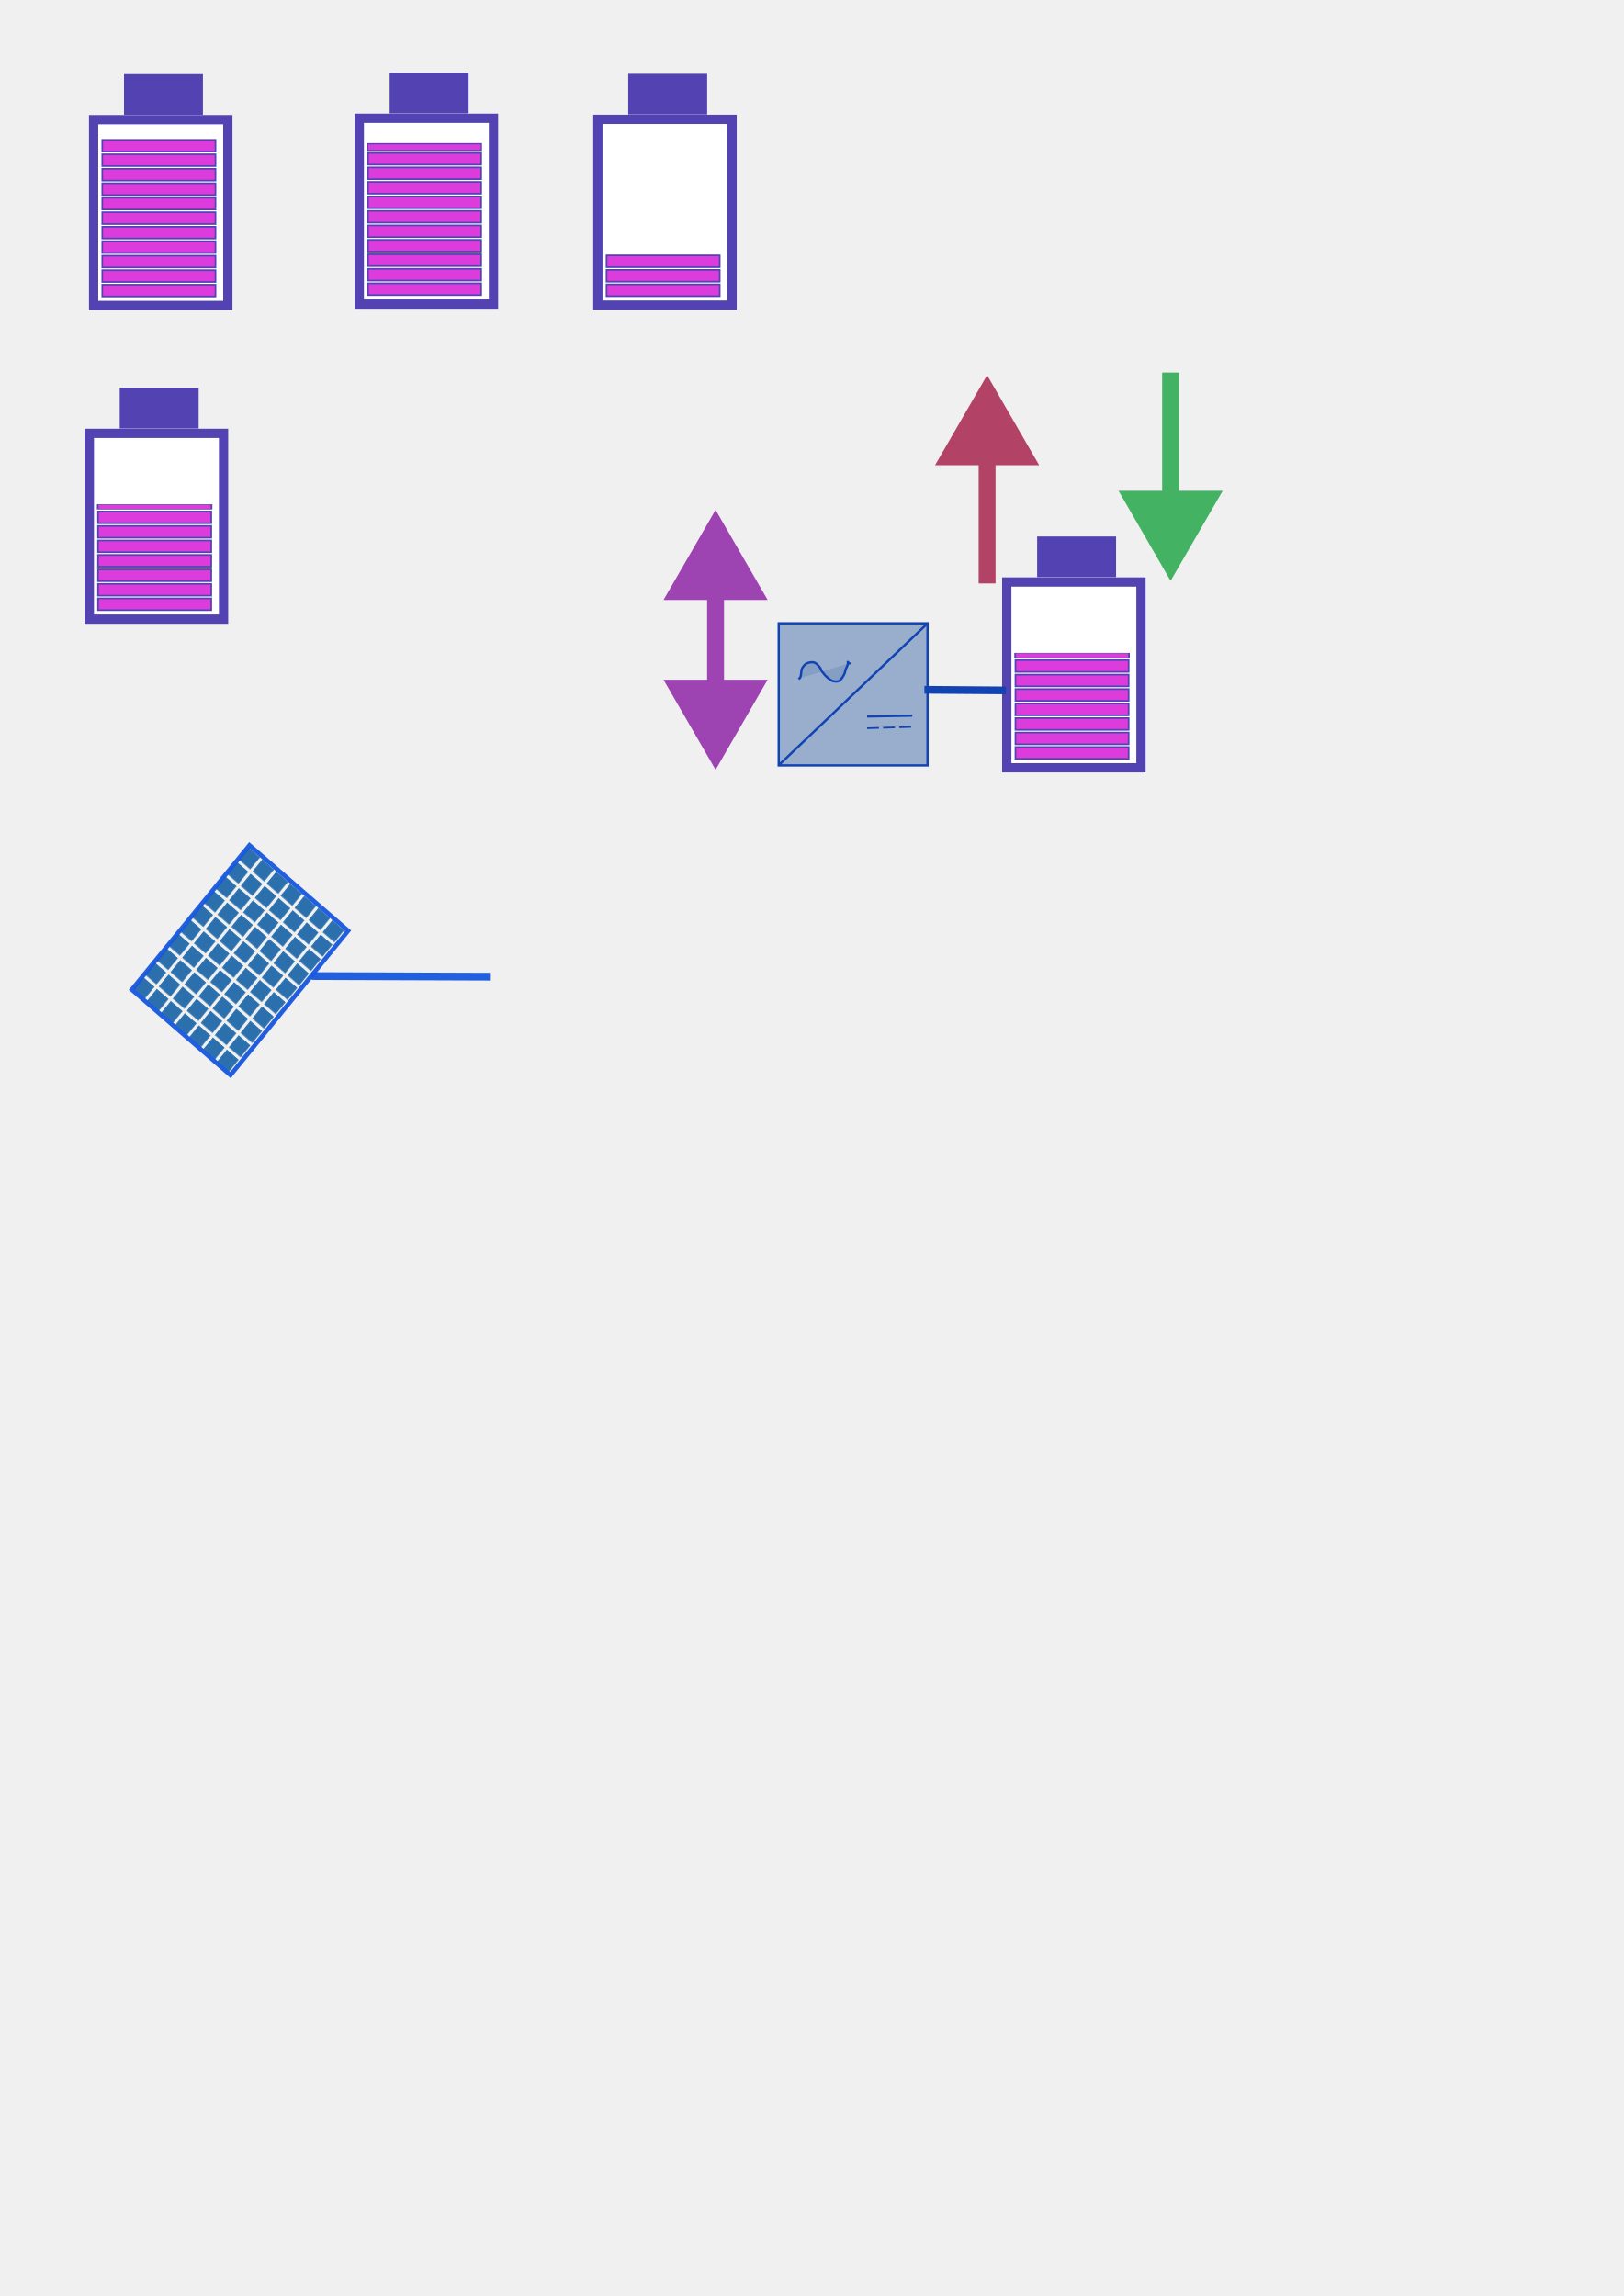
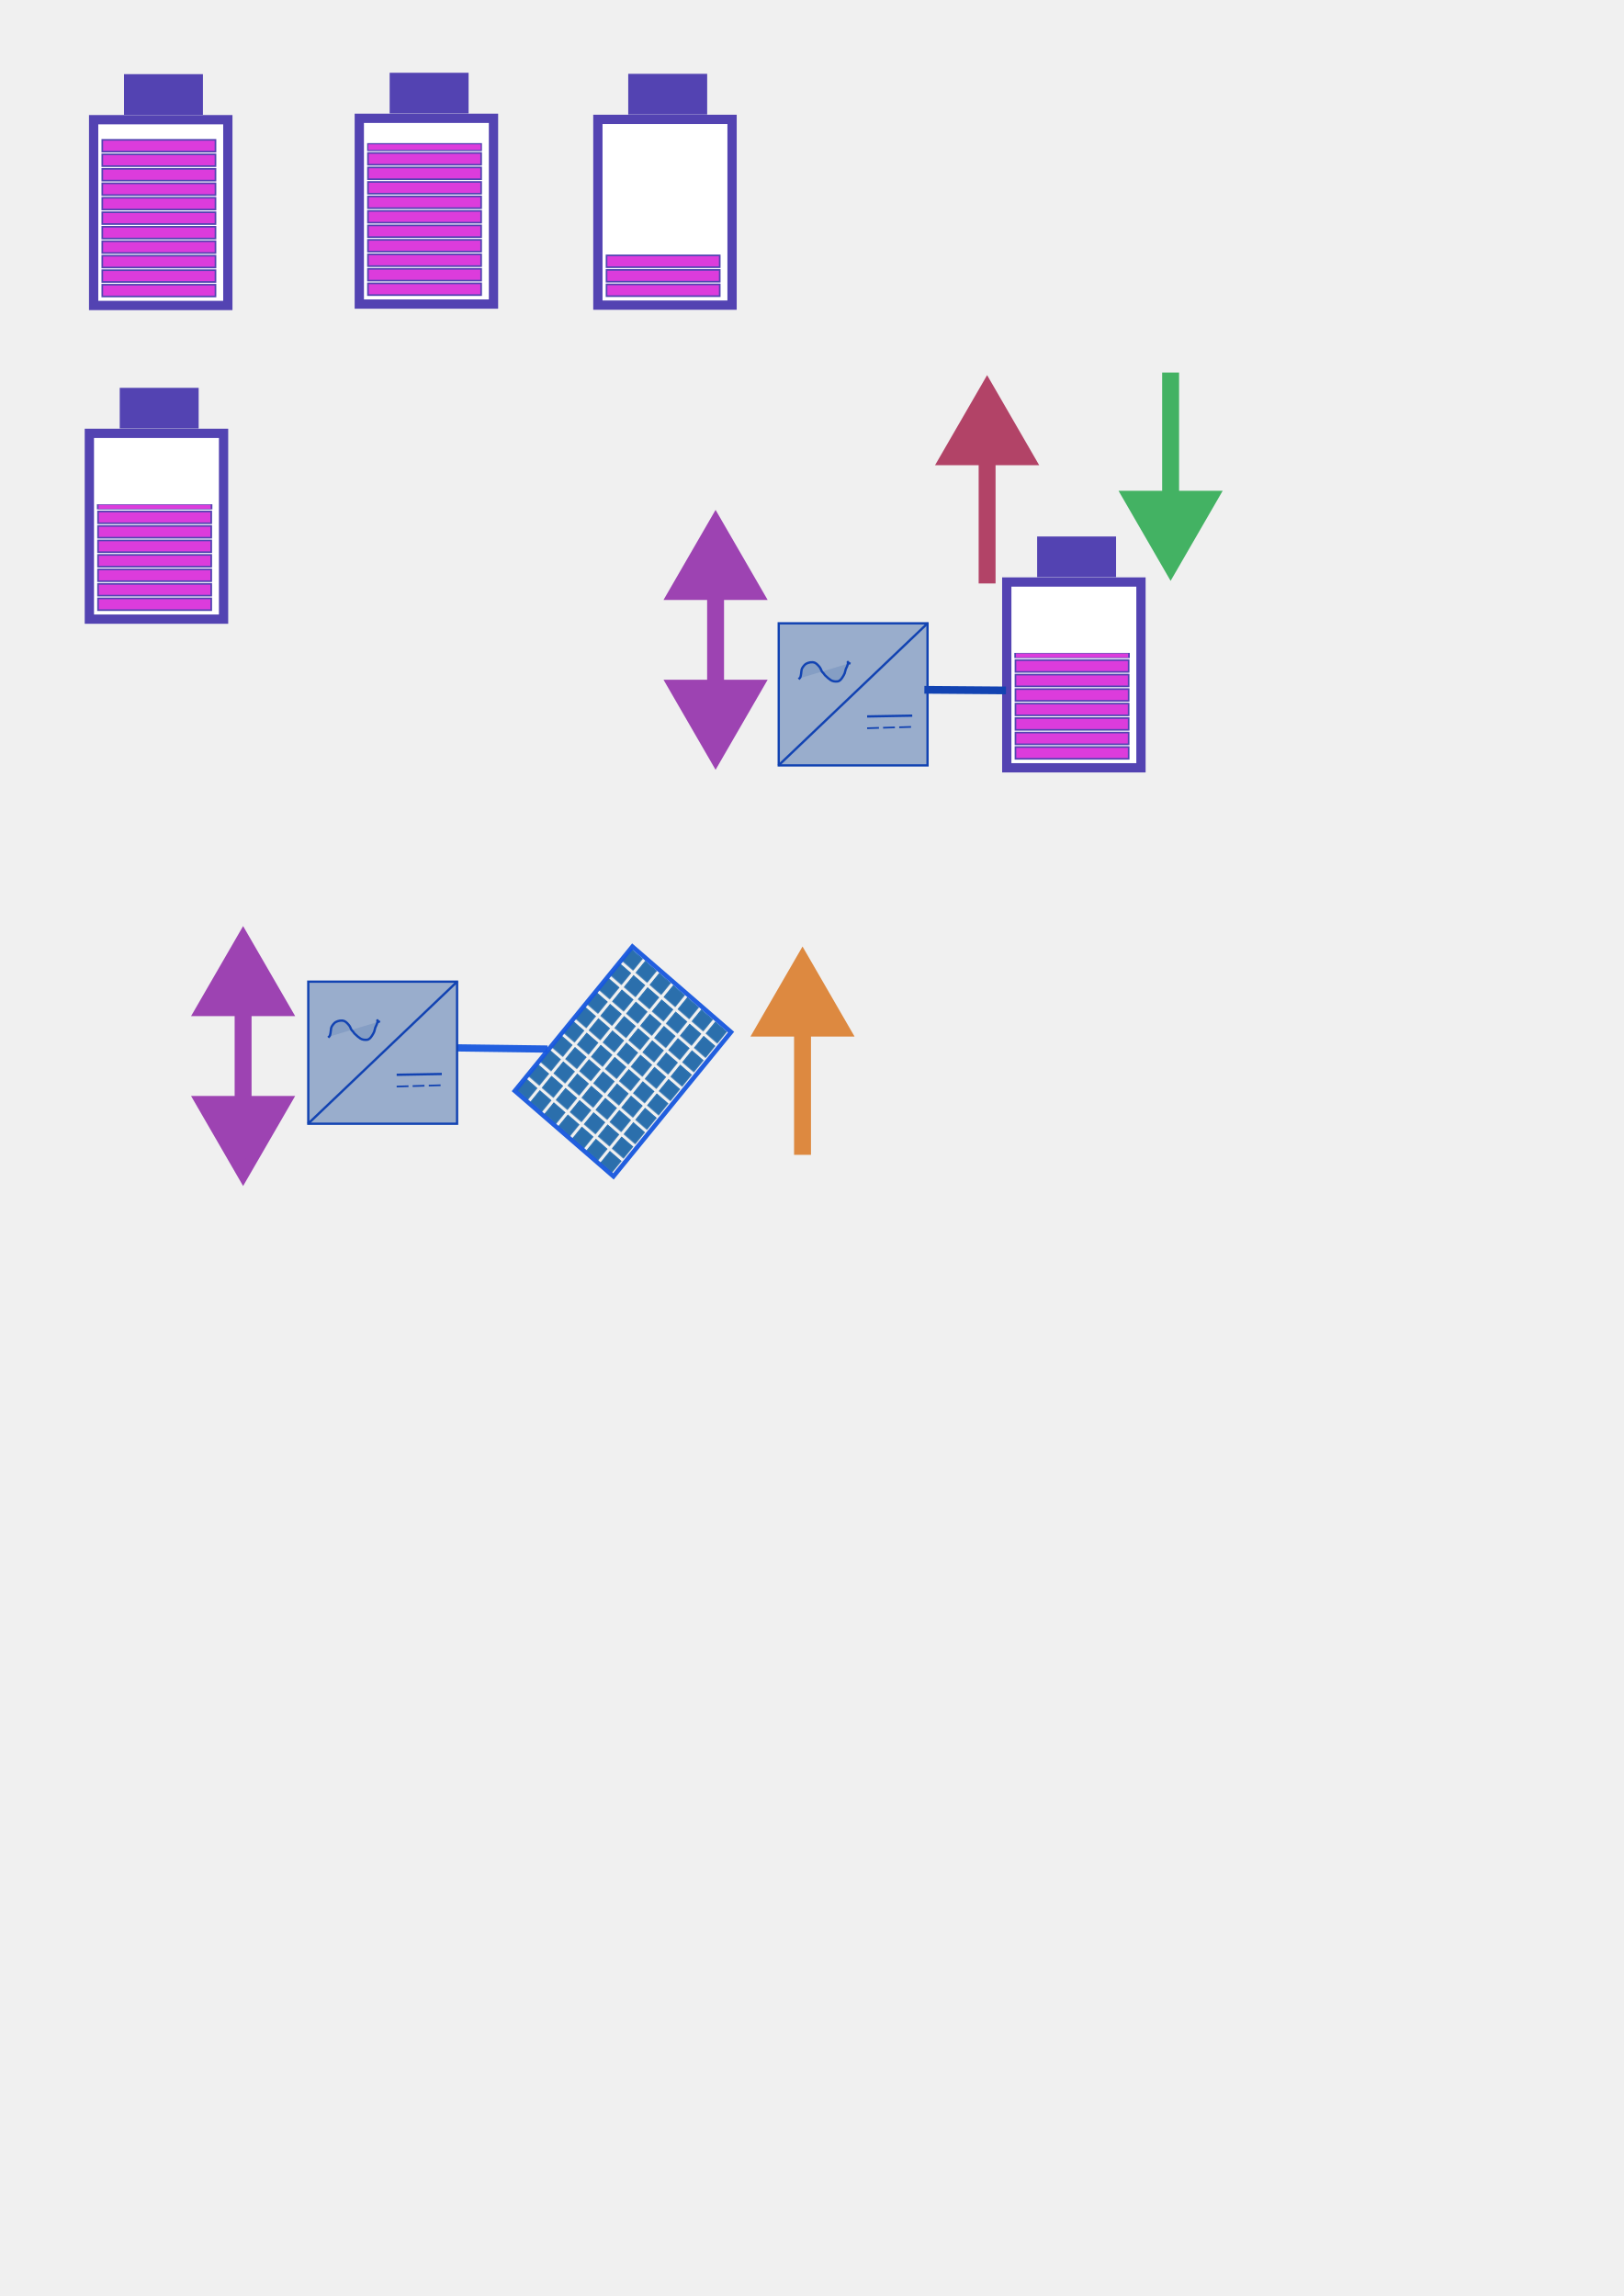
<svg xmlns="http://www.w3.org/2000/svg" xmlns:xlink="http://www.w3.org/1999/xlink" width="210mm" height="297mm" viewBox="0 0 210 297" version="1.1" id="svg1">
  <defs id="defs1">
    <marker style="overflow:visible" id="marker64" refX="0" refY="0" orient="auto-start-reverse" markerWidth="1" markerHeight="1" viewBox="0 0 1 1" preserveAspectRatio="xMidYMid">
      <path transform="scale(0.5)" style="fill:context-stroke;fill-rule:evenodd;stroke:context-stroke;stroke-width:1pt" d="M 5.77,0 -2.88,5 V -5 Z" id="path64" />
    </marker>
    <marker style="overflow:visible" id="Triangle" refX="0" refY="0" orient="auto-start-reverse" markerWidth="1" markerHeight="1" viewBox="0 0 1 1" preserveAspectRatio="xMidYMid">
      <path transform="scale(0.5)" style="fill:context-stroke;fill-rule:evenodd;stroke:context-stroke;stroke-width:1pt" d="M 5.77,0 -2.88,5 V -5 Z" id="path135" />
    </marker>
-     <pattern xlink:href="#invert grid" preserveAspectRatio="xMidYMid" id="pattern64" patternTransform="matrix(0.2,0,0,0.2,-21.03371,69.00375)" x="0" y="0" />
+     <pattern xlink:href="#invert grid" preserveAspectRatio="xMidYMid" id="pattern64" patternTransform="matrix(0.2,0,0,0.2,23.15206,36.53512)" x="0" y="0" />
    <pattern patternUnits="userSpaceOnUse" width="12" height="12" preserveAspectRatio="xMidYMid" id="invert grid" x="0" y="0" style="fill:#2b6fac">
      <rect style="stroke:none;paint-order:markers fill stroke" id="rect2-0" width="10" height="10" x="0" y="0" />
    </pattern>
    <linearGradient id="swatch4">
      <stop style="stop-color:#cd09b9;stop-opacity:0.701;" offset="0" id="stop4" />
    </linearGradient>
-     <color-profile name="Agfa-:-Swop-Standard" xlink:href="../../../../../../../Windows/system32/spool/drivers/color/RSWOP.icm" id="color-profile596" />
+     <color-profile name="Agfa-:-Swop-Standard" xlink:href="../../../../../../../Windows/system32/spool/drivers/color/RSWOP.icm" id="color-profile2" />
    <marker style="overflow:visible" id="Triangle-6" refX="0" refY="0" orient="auto-start-reverse" markerWidth="1" markerHeight="1" viewBox="0 0 1 1" preserveAspectRatio="xMidYMid">
      <path transform="scale(0.5)" style="fill:context-stroke;fill-rule:evenodd;stroke:context-stroke;stroke-width:1pt" d="M 5.77,0 -2.88,5 V -5 Z" id="path135-0" />
+     </marker>
+     <marker style="overflow:visible" id="Triangle-6-3" refX="0" refY="0" orient="auto-start-reverse" markerWidth="1" markerHeight="1" viewBox="0 0 1 1" preserveAspectRatio="xMidYMid">
+       <path transform="scale(0.5)" style="fill:context-stroke;fill-rule:evenodd;stroke:context-stroke;stroke-width:1pt" d="M 5.77,0 -2.88,5 V -5 Z" id="path135-0-6" />
+     </marker>
+     <marker style="overflow:visible" id="Triangle-8" refX="0" refY="0" orient="auto-start-reverse" markerWidth="1" markerHeight="1" viewBox="0 0 1 1" preserveAspectRatio="xMidYMid">
+       <path transform="scale(0.5)" style="fill:context-stroke;fill-rule:evenodd;stroke:context-stroke;stroke-width:1pt" d="M 5.77,0 -2.88,5 V -5 Z" id="path135-2" />
+     </marker>
+     <marker style="overflow:visible" id="Triangle-2" refX="0" refY="0" orient="auto-start-reverse" markerWidth="1" markerHeight="1" viewBox="0 0 1 1" preserveAspectRatio="xMidYMid">
+       <path transform="scale(0.5)" style="fill:context-stroke;fill-rule:evenodd;stroke:context-stroke;stroke-width:1pt" d="M 5.77,0 -2.88,5 V -5 Z" id="path135-8" />
    </marker>
  </defs>
  <g id="layer1">
    <g id="g27" transform="matrix(4,0,0,4,-13.09826,-10.90496)">
      <rect style="fill:#ffffff;stroke:#5343b2;stroke-width:0.3;stroke-dasharray:none;stroke-opacity:1" id="rect2" width="4.339" height="6.008" x="6.302" y="6.597" />
      <rect style="fill:#dc3cdc;fill-opacity:1;stroke:#5343b2;stroke-width:0.053;stroke-dasharray:none;stroke-opacity:1" id="rect4-8-1-1-3" width="3.66" height="0.381" x="6.582" y="7.249" />
      <use x="0" y="0" xlink:href="#rect4" id="use27-3-7-6" transform="translate(0,-3.746925)" />
      <rect style="fill:#dc3cdc;fill-opacity:1;stroke:#5343b2;stroke-width:0.053;stroke-dasharray:none;stroke-opacity:1" id="rect4-8-1-1" width="3.66" height="0.381" x="6.582" y="8.186" />
      <use x="0" y="0" xlink:href="#rect4" id="use27-3-7" transform="translate(0,-2.810194)" />
      <rect style="fill:#dc3cdc;fill-opacity:1;stroke:#5343b2;stroke-width:0.053;stroke-dasharray:none;stroke-opacity:1" id="rect4-8-2" width="3.66" height="0.381" x="6.582" y="9.122" />
      <use x="0" y="0" xlink:href="#rect4" id="use27-6" transform="translate(0,-1.873463)" />
      <rect style="fill:#dc3cdc;fill-opacity:1;stroke:#5343b2;stroke-width:0.053;stroke-dasharray:none;stroke-opacity:1" id="rect4-8-1" width="3.66" height="0.381" x="6.582" y="10.059" />
      <use x="0" y="0" xlink:href="#rect4" id="use27-3" transform="translate(0,-0.9367313)" />
      <rect style="fill:#dc3cdc;fill-opacity:1;stroke:#5343b2;stroke-width:0.053;stroke-dasharray:none;stroke-opacity:1" id="rect4-8" width="3.66" height="0.381" x="6.582" y="10.996" />
      <rect style="fill:#5343b2;fill-opacity:1;stroke-width:0.5;stroke-dasharray:none" id="rect3" width="2.552" height="1.315" x="7.284" y="5.124" />
      <rect style="fill:#dc3cdc;fill-opacity:1;stroke:#5343b2;stroke-width:0.053;stroke-dasharray:none;stroke-opacity:1" id="rect4" width="3.66" height="0.381" x="6.582" y="11.464" />
      <use x="0" y="0" xlink:href="#rect4" id="use27" transform="translate(0,0.4683657)" />
    </g>
    <g id="g347">
      <rect style="fill:#ffffff;stroke:#5343b2;stroke-width:1.2;stroke-dasharray:none;stroke-opacity:1" id="rect2-4" width="17.355" height="24.03" x="46.47" y="15.303" />
      <rect style="fill:#dc3cdc;fill-opacity:1;stroke:#5343b2;stroke-width:0.161;stroke-dasharray:none;stroke-opacity:1" id="rect4-8-1-1-3-8" width="14.69" height="0.869" x="47.565" y="18.594" />
      <use x="0" y="0" xlink:href="#rect4-9" id="use27-3-7-6-3" transform="translate(3.4807313e-7,-14.9877)" />
      <rect style="fill:#dc3cdc;fill-opacity:1;stroke:#5343b2;stroke-width:0.213;stroke-dasharray:none;stroke-opacity:1" id="rect4-8-1-1-2" width="14.638" height="1.524" x="47.591" y="21.66" />
      <use x="0" y="0" xlink:href="#rect4-9" id="use27-3-7-5" transform="translate(3.4807313e-7,-11.24078)" />
      <rect style="fill:#dc3cdc;fill-opacity:1;stroke:#5343b2;stroke-width:0.213;stroke-dasharray:none;stroke-opacity:1" id="rect4-8-2-6" width="14.638" height="1.524" x="47.591" y="25.407" />
      <use x="0" y="0" xlink:href="#rect4-9" id="use27-6-7" transform="translate(3.4807313e-7,-7.49385)" />
      <rect style="fill:#dc3cdc;fill-opacity:1;stroke:#5343b2;stroke-width:0.213;stroke-dasharray:none;stroke-opacity:1" id="rect4-8-1-8" width="14.638" height="1.524" x="47.591" y="29.154" />
      <use x="0" y="0" xlink:href="#rect4-9" id="use27-3-9" transform="translate(3.4807313e-7,-3.746926)" />
      <rect style="fill:#dc3cdc;fill-opacity:1;stroke:#5343b2;stroke-width:0.213;stroke-dasharray:none;stroke-opacity:1" id="rect4-8-8" width="14.638" height="1.524" x="47.591" y="32.901" />
      <rect style="fill:#5343b2;fill-opacity:1;stroke-width:2;stroke-dasharray:none" id="rect3-5" width="10.209" height="5.262" x="50.396" y="9.413" />
      <rect style="fill:#dc3cdc;fill-opacity:1;stroke:#5343b2;stroke-width:0.213;stroke-dasharray:none;stroke-opacity:1" id="rect4-9" width="14.638" height="1.524" x="47.591" y="34.774" />
      <use x="0" y="0" xlink:href="#rect4-9" id="use27-0" transform="translate(-3.4807313e-7,1.873462)" />
    </g>
    <g id="g354">
      <rect style="fill:#ffffff;stroke:#5343b2;stroke-width:1.2;stroke-dasharray:none;stroke-opacity:1" id="rect2-6" width="17.355" height="24.03" x="77.326" y="15.441" />
      <rect style="fill:#dc3cdc;fill-opacity:1;stroke:#5343b2;stroke-width:0.213;stroke-dasharray:none;stroke-opacity:1" id="rect4-8-86" width="14.638" height="1.524" x="78.447" y="33.039" />
      <rect style="fill:#5343b2;fill-opacity:1;stroke-width:2;stroke-dasharray:none" id="rect3-8" width="10.209" height="5.262" x="81.252" y="9.551" />
      <rect style="fill:#dc3cdc;fill-opacity:1;stroke:#5343b2;stroke-width:0.213;stroke-dasharray:none;stroke-opacity:1" id="rect4-4" width="14.638" height="1.524" x="78.447" y="34.912" />
      <use x="0" y="0" xlink:href="#rect4-4" id="use27-36" transform="translate(-3.4807313e-7,1.873462)" />
    </g>
    <g id="g28" transform="matrix(4,0,0,4,-15.8468,-11.61173)">
      <rect style="fill:#ffffff;stroke:#5343b2;stroke-width:0.3;stroke-dasharray:none;stroke-opacity:1" id="rect2-1" width="4.339" height="6.008" x="6.851" y="16.917" />
      <use x="0" y="0" xlink:href="#rect4-87" id="use27-3-7-9" transform="matrix(1.005531,0,0,0.3830509,-0.04956303,10.87519)" />
      <rect style="fill:#dc3cdc;fill-opacity:1;stroke:#5343b2;stroke-width:0.053;stroke-dasharray:none;stroke-opacity:1" id="rect4-8-2-9" width="3.66" height="0.381" x="7.132" y="19.443" />
      <use x="0" y="0" xlink:href="#rect4-87" id="use27-6-1" transform="translate(-3.9342331e-7,-1.873463)" />
      <rect style="fill:#dc3cdc;fill-opacity:1;stroke:#5343b2;stroke-width:0.053;stroke-dasharray:none;stroke-opacity:1" id="rect4-8-1-2" width="3.66" height="0.381" x="7.132" y="20.38" />
      <use x="0" y="0" xlink:href="#rect4-87" id="use27-3-4" transform="translate(-3.9342331e-7,-0.9367309)" />
      <rect style="fill:#dc3cdc;fill-opacity:1;stroke:#5343b2;stroke-width:0.053;stroke-dasharray:none;stroke-opacity:1" id="rect4-8-6" width="3.66" height="0.381" x="7.132" y="21.317" />
      <rect style="fill:#5343b2;fill-opacity:1;stroke-width:0.5;stroke-dasharray:none" id="rect3-4" width="2.552" height="1.315" x="7.833" y="15.445" />
      <rect style="fill:#dc3cdc;fill-opacity:1;stroke:#5343b2;stroke-width:0.053;stroke-dasharray:none;stroke-opacity:1" id="rect4-87" width="3.66" height="0.381" x="7.132" y="21.785" />
      <use x="0" y="0" xlink:href="#rect4-87" id="use27-1" transform="translate(3.9342331e-7,0.4683657)" />
    </g>
    <g id="g29" transform="translate(-1.546299,0.4120376)" />
-     <rect style="fill:url(#pattern64);fill-opacity:1;stroke:#1757de;stroke-width:0.577;stroke-dasharray:none;stroke-opacity:0.944" id="rect34" width="16.884" height="24.081" x="94.124" y="61.517" transform="matrix(0.7556143,0.6550168,-0.6316809,0.7752285,0,0)" />
-     <path style="fill:#a2b6f3;fill-opacity:1;stroke:#1757de;stroke-width:1;stroke-linecap:square;stroke-dasharray:8, 1;stroke-dashoffset:0.1;stroke-opacity:0.944" d="m 40.801,126.256 22.067,0.079" id="path65" />
    <g id="battery-inverter-system">
      <g id="g533">
        <g id="g28-7" transform="matrix(4,0,0,4,102.8056,7.618215)">
          <rect style="fill:#ffffff;stroke:#5343b2;stroke-width:0.3;stroke-dasharray:none;stroke-opacity:1" id="rect2-1-0" width="4.339" height="6.008" x="6.851" y="16.917" />
          <use x="0" y="0" xlink:href="#rect4-87-4" id="use27-3-7-9-5" transform="matrix(1.005531,0,0,0.3830509,-0.04956303,10.87519)" />
          <rect style="fill:#dc3cdc;fill-opacity:1;stroke:#5343b2;stroke-width:0.053;stroke-dasharray:none;stroke-opacity:1" id="rect4-8-2-9-0" width="3.66" height="0.381" x="7.132" y="19.443" />
          <use x="0" y="0" xlink:href="#rect4-87-4" id="use27-6-1-9" transform="translate(-3.9342331e-7,-1.873463)" />
          <rect style="fill:#dc3cdc;fill-opacity:1;stroke:#5343b2;stroke-width:0.053;stroke-dasharray:none;stroke-opacity:1" id="rect4-8-1-2-0" width="3.66" height="0.381" x="7.132" y="20.38" />
          <use x="0" y="0" xlink:href="#rect4-87-4" id="use27-3-4-7" transform="translate(-3.9342331e-7,-0.9367309)" />
          <rect style="fill:#dc3cdc;fill-opacity:1;stroke:#5343b2;stroke-width:0.053;stroke-dasharray:none;stroke-opacity:1" id="rect4-8-6-1" width="3.66" height="0.381" x="7.132" y="21.317" />
          <rect style="fill:#5343b2;fill-opacity:1;stroke-width:0.5;stroke-dasharray:none" id="rect3-4-6" width="2.552" height="1.315" x="7.833" y="15.445" />
          <rect style="fill:#dc3cdc;fill-opacity:1;stroke:#5343b2;stroke-width:0.053;stroke-dasharray:none;stroke-opacity:1" id="rect4-87-4" width="3.66" height="0.381" x="7.132" y="21.785" />
          <use x="0" y="0" xlink:href="#rect4-87-4" id="use27-1-8" transform="translate(3.9342331e-7,0.4683657)" />
        </g>
      </g>
      <path style="fill:#ff0000;fill-opacity:1;stroke:#b24367;stroke-width:2.188;stroke-linecap:square;stroke-dasharray:none;stroke-opacity:1;marker-start:url(#Triangle)" d="m 127.667,56.295 v 2.701 15.383" id="path28" />
      <path style="fill:#55d400;fill-opacity:1;stroke:#43b263;stroke-width:2.188;stroke-linecap:square;stroke-dasharray:none;stroke-opacity:1;marker-start:url(#marker64)" d="M 151.4,67.368 V 64.667 49.284" id="path28-3" />
      <path style="fill:#ff0000;fill-opacity:1;stroke:#9d43b2;stroke-width:2.188;stroke-linecap:square;stroke-dasharray:none;stroke-opacity:1;marker-start:url(#Triangle-6);marker-end:url(#Triangle)" d="m 92.549,73.725 v 2.701 15.383" id="path28-2" />
      <g id="inverter">
        <rect style="fill:#809ac1;fill-opacity:0.776;stroke:#1243b2;stroke-width:0.296;stroke-linecap:square;stroke-dasharray:none;stroke-dashoffset:0.378;stroke-opacity:1" id="rect66" width="19.243" height="18.38" x="100.717" y="80.629" />
        <path style="fill:#809ac1;fill-opacity:0.776;stroke:#1243b2;stroke-width:0.217;stroke-linecap:square;stroke-dasharray:none;stroke-dashoffset:0.378;stroke-opacity:1" d="m 116.409,94.074 1.311,-0.041" id="path82-9-2-1" />
        <path style="fill:#809ac1;fill-opacity:0.776;stroke:#1243b2;stroke-width:0.217;stroke-linecap:square;stroke-dasharray:none;stroke-dashoffset:0.378;stroke-opacity:1" d="m 114.322,94.135 1.311,-0.041" id="path82-9-2" />
        <path style="fill:#809ac1;fill-opacity:0.776;stroke:#1243b2;stroke-width:0.217;stroke-linecap:square;stroke-dasharray:none;stroke-dashoffset:0.378;stroke-opacity:1" d="m 112.258,94.196 1.311,-0.041" id="path82-9" />
        <path style="fill:#c1d7c1;fill-opacity:0.776;stroke:#1243b2;stroke-width:0.301;stroke-linecap:square;stroke-dasharray:none;stroke-dashoffset:0.378;stroke-opacity:1" d="M 119.88,80.714 100.788,98.916" id="path67" />
        <path style="fill:#809ac1;fill-opacity:0.776;stroke:#1243b2;stroke-width:0.3;stroke-linecap:square;stroke-dasharray:none;stroke-dashoffset:0.378;stroke-opacity:1" d="m 103.396,87.75 c 0.033,-0.035 0.096,-0.087 0.115,-0.141 0.098,-0.283 0.107,-0.584 0.149,-0.878 0.015,-0.102 0.029,-0.181 0.079,-0.276 0.102,-0.192 0.332,-0.493 0.517,-0.596 0.313,-0.175 0.783,-0.275 1.129,-0.129 0.233,0.099 0.488,0.388 0.643,0.591 0.136,0.179 0.176,0.399 0.303,0.584 0.045,0.065 0.11,0.113 0.161,0.173 0.36,0.427 -0.092,0.007 0.627,0.655 0.048,0.043 0.105,0.075 0.156,0.113 0.061,0.046 0.116,0.1 0.181,0.139 0.261,0.155 0.551,0.191 0.85,0.161 0.299,-0.03 0.485,-0.274 0.639,-0.509 0.111,-0.17 0.218,-0.345 0.296,-0.533 0.28,-0.981 0.047,-0.285 0.29,-0.853 0.05,-0.118 0.112,-0.28 0.136,-0.41 0.011,-0.057 0.015,-0.115 0.017,-0.173 5.3e-4,-0.021 -0.019,-0.068 -0.033,-0.053 -0.063,0.07 0.168,0.169 0.201,0.187" id="path72" />
        <path style="fill:#809ac1;fill-opacity:0.776;stroke:#1243b2;stroke-width:0.3;stroke-linecap:square;stroke-dasharray:none;stroke-dashoffset:0.378;stroke-opacity:1" d="m 112.299,92.674 5.534,-0.099" id="path82" />
      </g>
      <path style="fill:#809ac1;fill-opacity:0.776;stroke:#1243b2;stroke-width:1;stroke-linecap:square;stroke-dasharray:none;stroke-dashoffset:0.378;stroke-opacity:1" d="m 120.053,89.233 9.554,0.074 v 0" id="path83" />
    </g>
+     <g id="g7">
+       <g id="g6" transform="translate(-4.367361,9.330271)">
+         <rect style="fill:url(#pattern64);fill-opacity:1;stroke:#1757de;stroke-width:0.577;stroke-dasharray:none;stroke-opacity:0.944" id="rect34" width="16.884" height="24.081" x="138.31" y="29.048" transform="matrix(0.7556143,0.6550168,-0.6316809,0.7752285,0,0)" />
+         <path style="fill:#a2b6f3;fill-opacity:1;stroke:#1757de;stroke-width:0.937;stroke-linecap:square;stroke-dasharray:7.495, 0.937;stroke-dashoffset:0.094;stroke-opacity:0.944" d="m 63.996,126.224 10.716,0.142" id="path65" />
+         <rect style="fill:#809ac1;fill-opacity:0.776;stroke:#1243b2;stroke-width:0.296;stroke-linecap:square;stroke-dasharray:none;stroke-dashoffset:0.378;stroke-opacity:1" id="rect1" width="19.243" height="18.38" x="44.24" y="117.652" />
+         <path style="fill:#809ac1;fill-opacity:0.776;stroke:#1243b2;stroke-width:0.217;stroke-linecap:square;stroke-dasharray:none;stroke-dashoffset:0.378;stroke-opacity:1" d="m 59.931,131.098 1.311,-0.041" id="path1" />
+         <path style="fill:#809ac1;fill-opacity:0.776;stroke:#1243b2;stroke-width:0.217;stroke-linecap:square;stroke-dasharray:none;stroke-dashoffset:0.378;stroke-opacity:1" d="m 57.844,131.158 1.311,-0.041" id="path2" />
+         <path style="fill:#809ac1;fill-opacity:0.776;stroke:#1243b2;stroke-width:0.217;stroke-linecap:square;stroke-dasharray:none;stroke-dashoffset:0.378;stroke-opacity:1" d="m 55.78,131.219 1.311,-0.041" id="path3" />
+         <path style="fill:#c1d7c1;fill-opacity:0.776;stroke:#1243b2;stroke-width:0.301;stroke-linecap:square;stroke-dasharray:none;stroke-dashoffset:0.378;stroke-opacity:1" d="m 63.402,117.737 -19.092,18.201" id="path4" />
+         <path style="fill:#809ac1;fill-opacity:0.776;stroke:#1243b2;stroke-width:0.3;stroke-linecap:square;stroke-dasharray:none;stroke-dashoffset:0.378;stroke-opacity:1" d="m 46.918,124.774 c 0.033,-0.035 0.096,-0.087 0.115,-0.141 0.098,-0.283 0.107,-0.585 0.149,-0.878 0.015,-0.102 0.029,-0.181 0.079,-0.276 0.102,-0.192 0.332,-0.493 0.517,-0.596 0.313,-0.175 0.783,-0.275 1.129,-0.129 0.233,0.099 0.488,0.388 0.643,0.591 0.136,0.179 0.176,0.399 0.303,0.584 0.045,0.065 0.11,0.113 0.161,0.173 0.36,0.427 -0.092,0.007 0.627,0.655 0.048,0.043 0.105,0.074 0.156,0.113 0.061,0.046 0.116,0.1 0.181,0.139 0.261,0.155 0.551,0.191 0.85,0.161 0.299,-0.03 0.485,-0.274 0.639,-0.509 0.111,-0.17 0.218,-0.345 0.296,-0.533 0.28,-0.981 0.047,-0.285 0.29,-0.853 0.05,-0.118 0.112,-0.28 0.136,-0.41 0.011,-0.057 0.015,-0.115 0.017,-0.173 5.3e-4,-0.021 -0.019,-0.068 -0.033,-0.053 -0.063,0.07 0.168,0.169 0.201,0.187" id="path5" />
+         <path style="fill:#666f64;fill-opacity:1;stroke:#dd8940;stroke-width:2.188;stroke-linecap:square;stroke-dasharray:none;stroke-opacity:1;marker-start:url(#Triangle-2)" d="m 103.793,130.207 v 2.701 15.383" id="path28-0" transform="translate(4.367361,-9.330271)" />
+         <path style="fill:#809ac1;fill-opacity:0.776;stroke:#1243b2;stroke-width:0.3;stroke-linecap:square;stroke-dasharray:none;stroke-dashoffset:0.378;stroke-opacity:1" d="m 55.821,129.697 5.534,-0.099" id="path6" />
+         <path style="fill:#ff0000;fill-opacity:1;stroke:#9d43b2;stroke-width:2.188;stroke-linecap:square;stroke-dasharray:none;stroke-opacity:1;marker-start:url(#Triangle-6-3);marker-end:url(#Triangle-8)" d="m 35.81,118.233 v 2.701 15.383" id="path28-2-0" />
+       </g>
+     </g>
  </g>
</svg>
